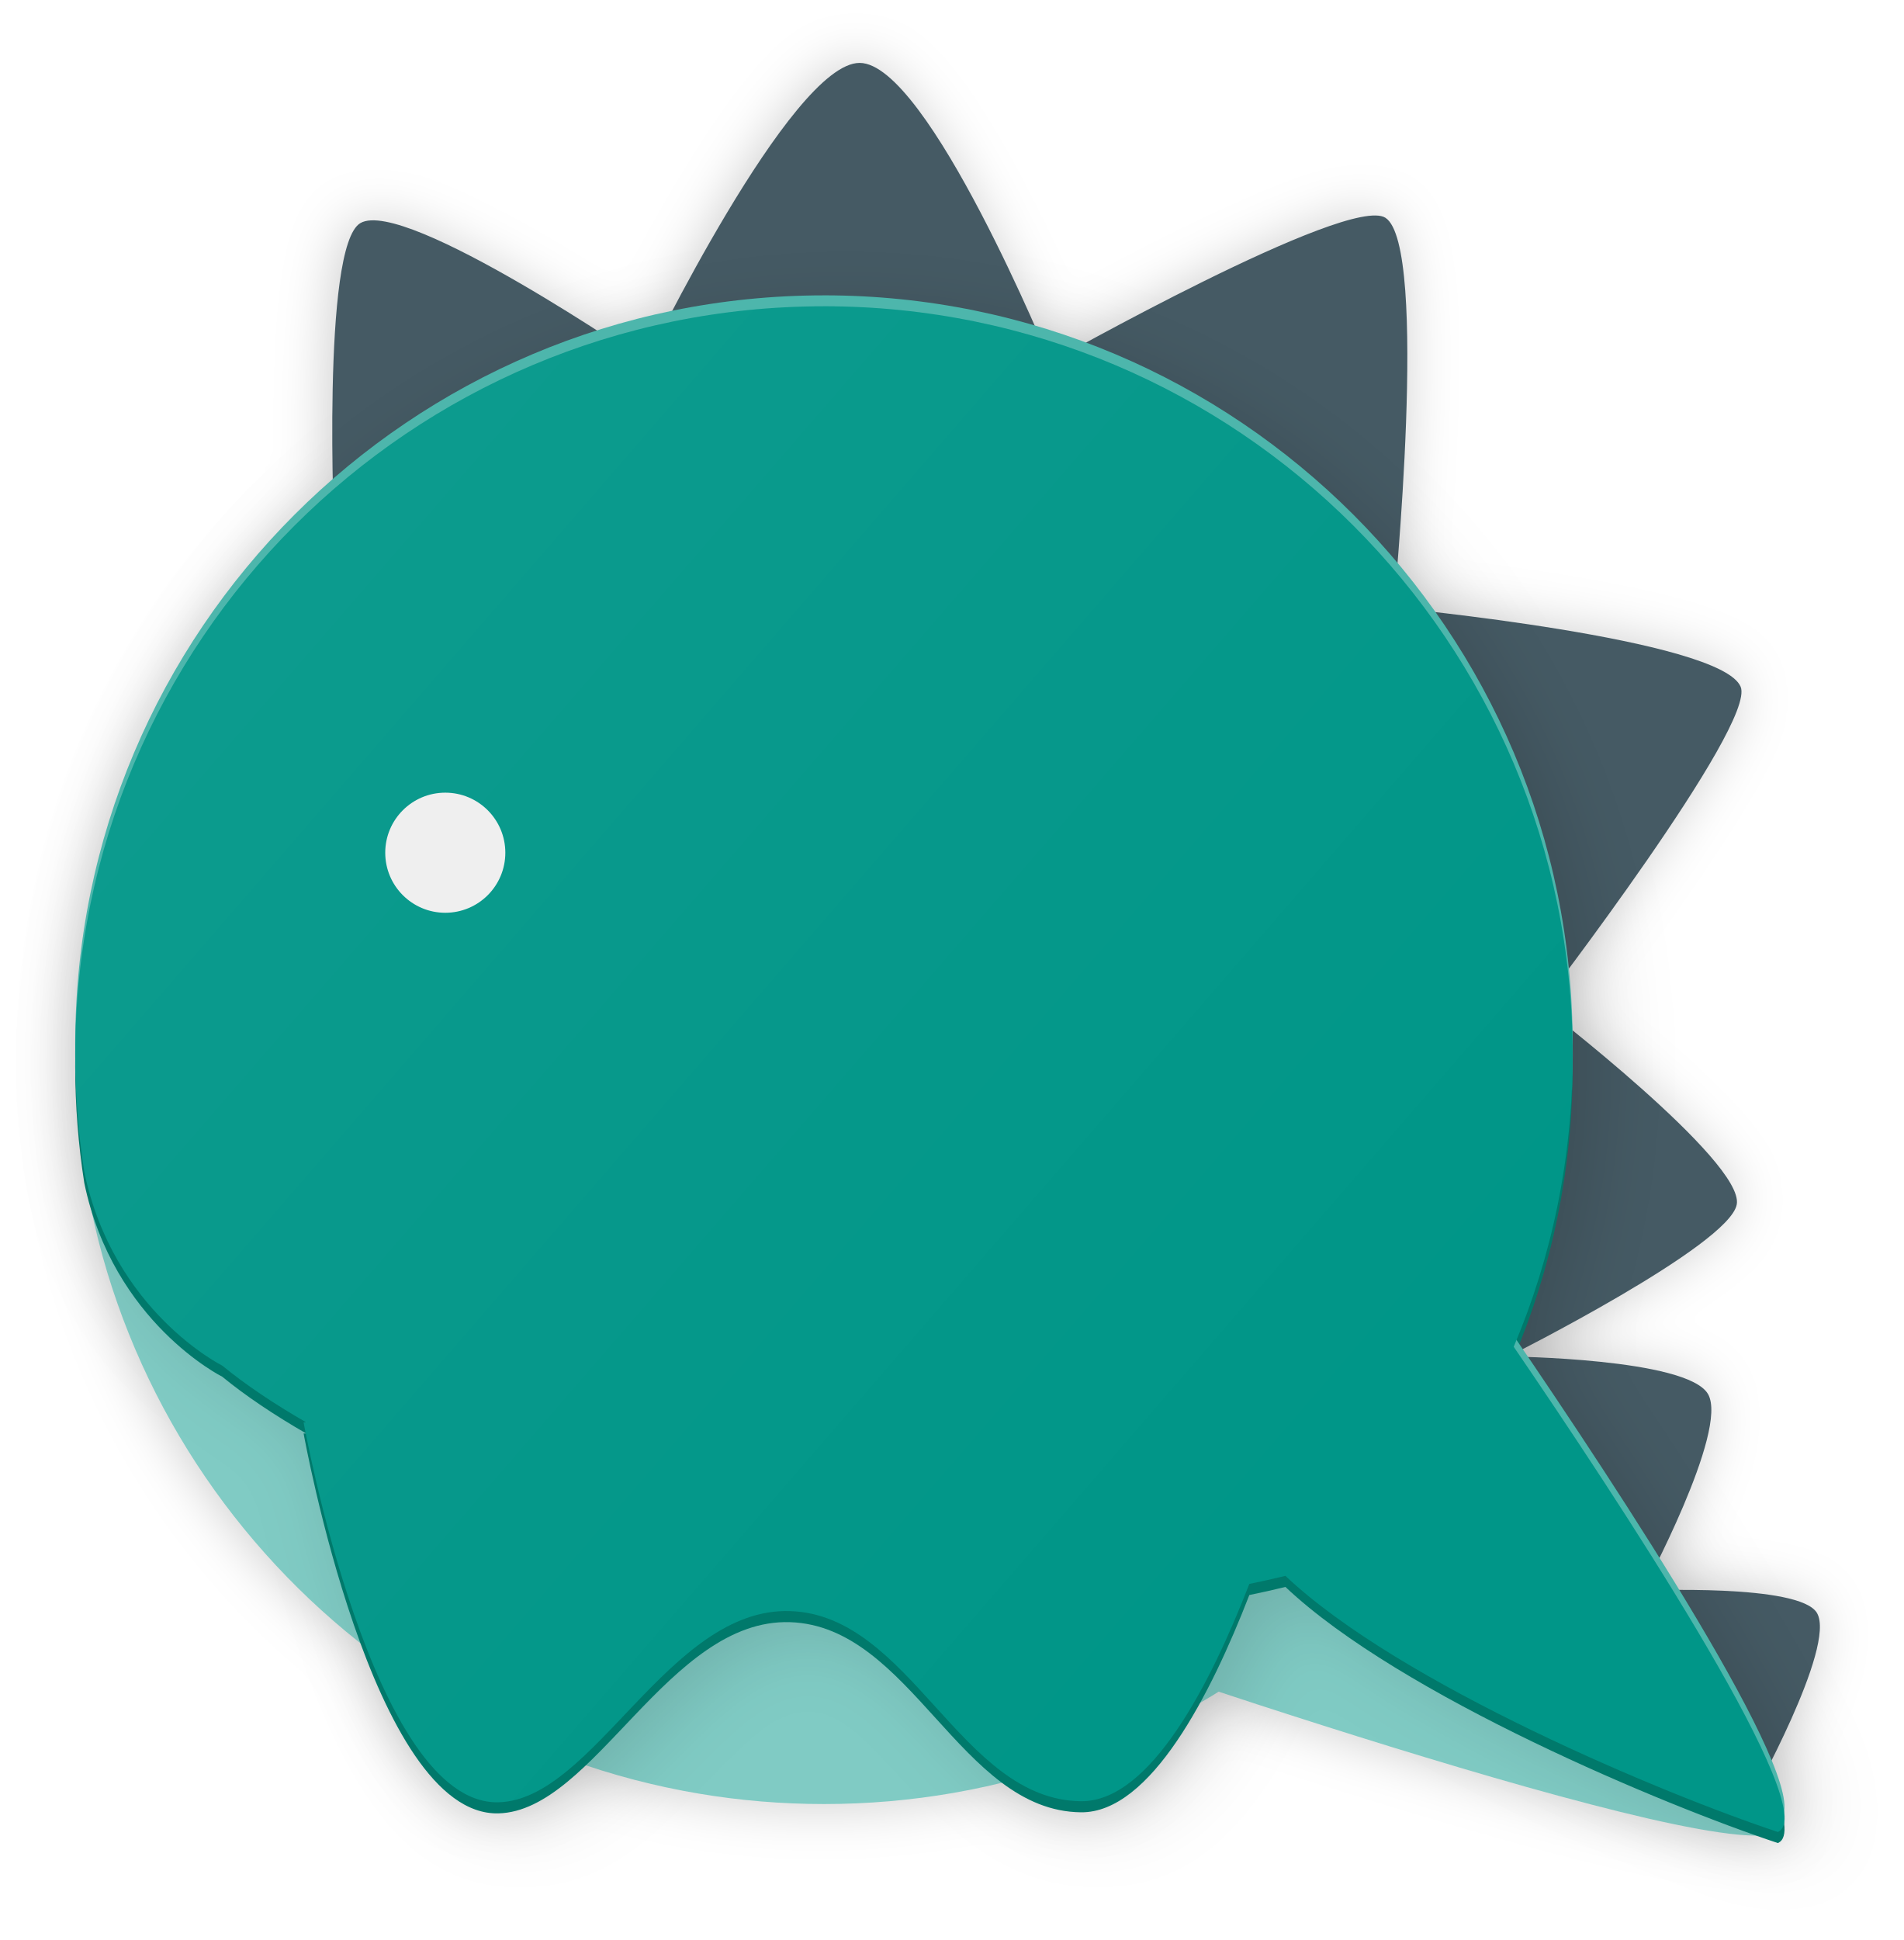
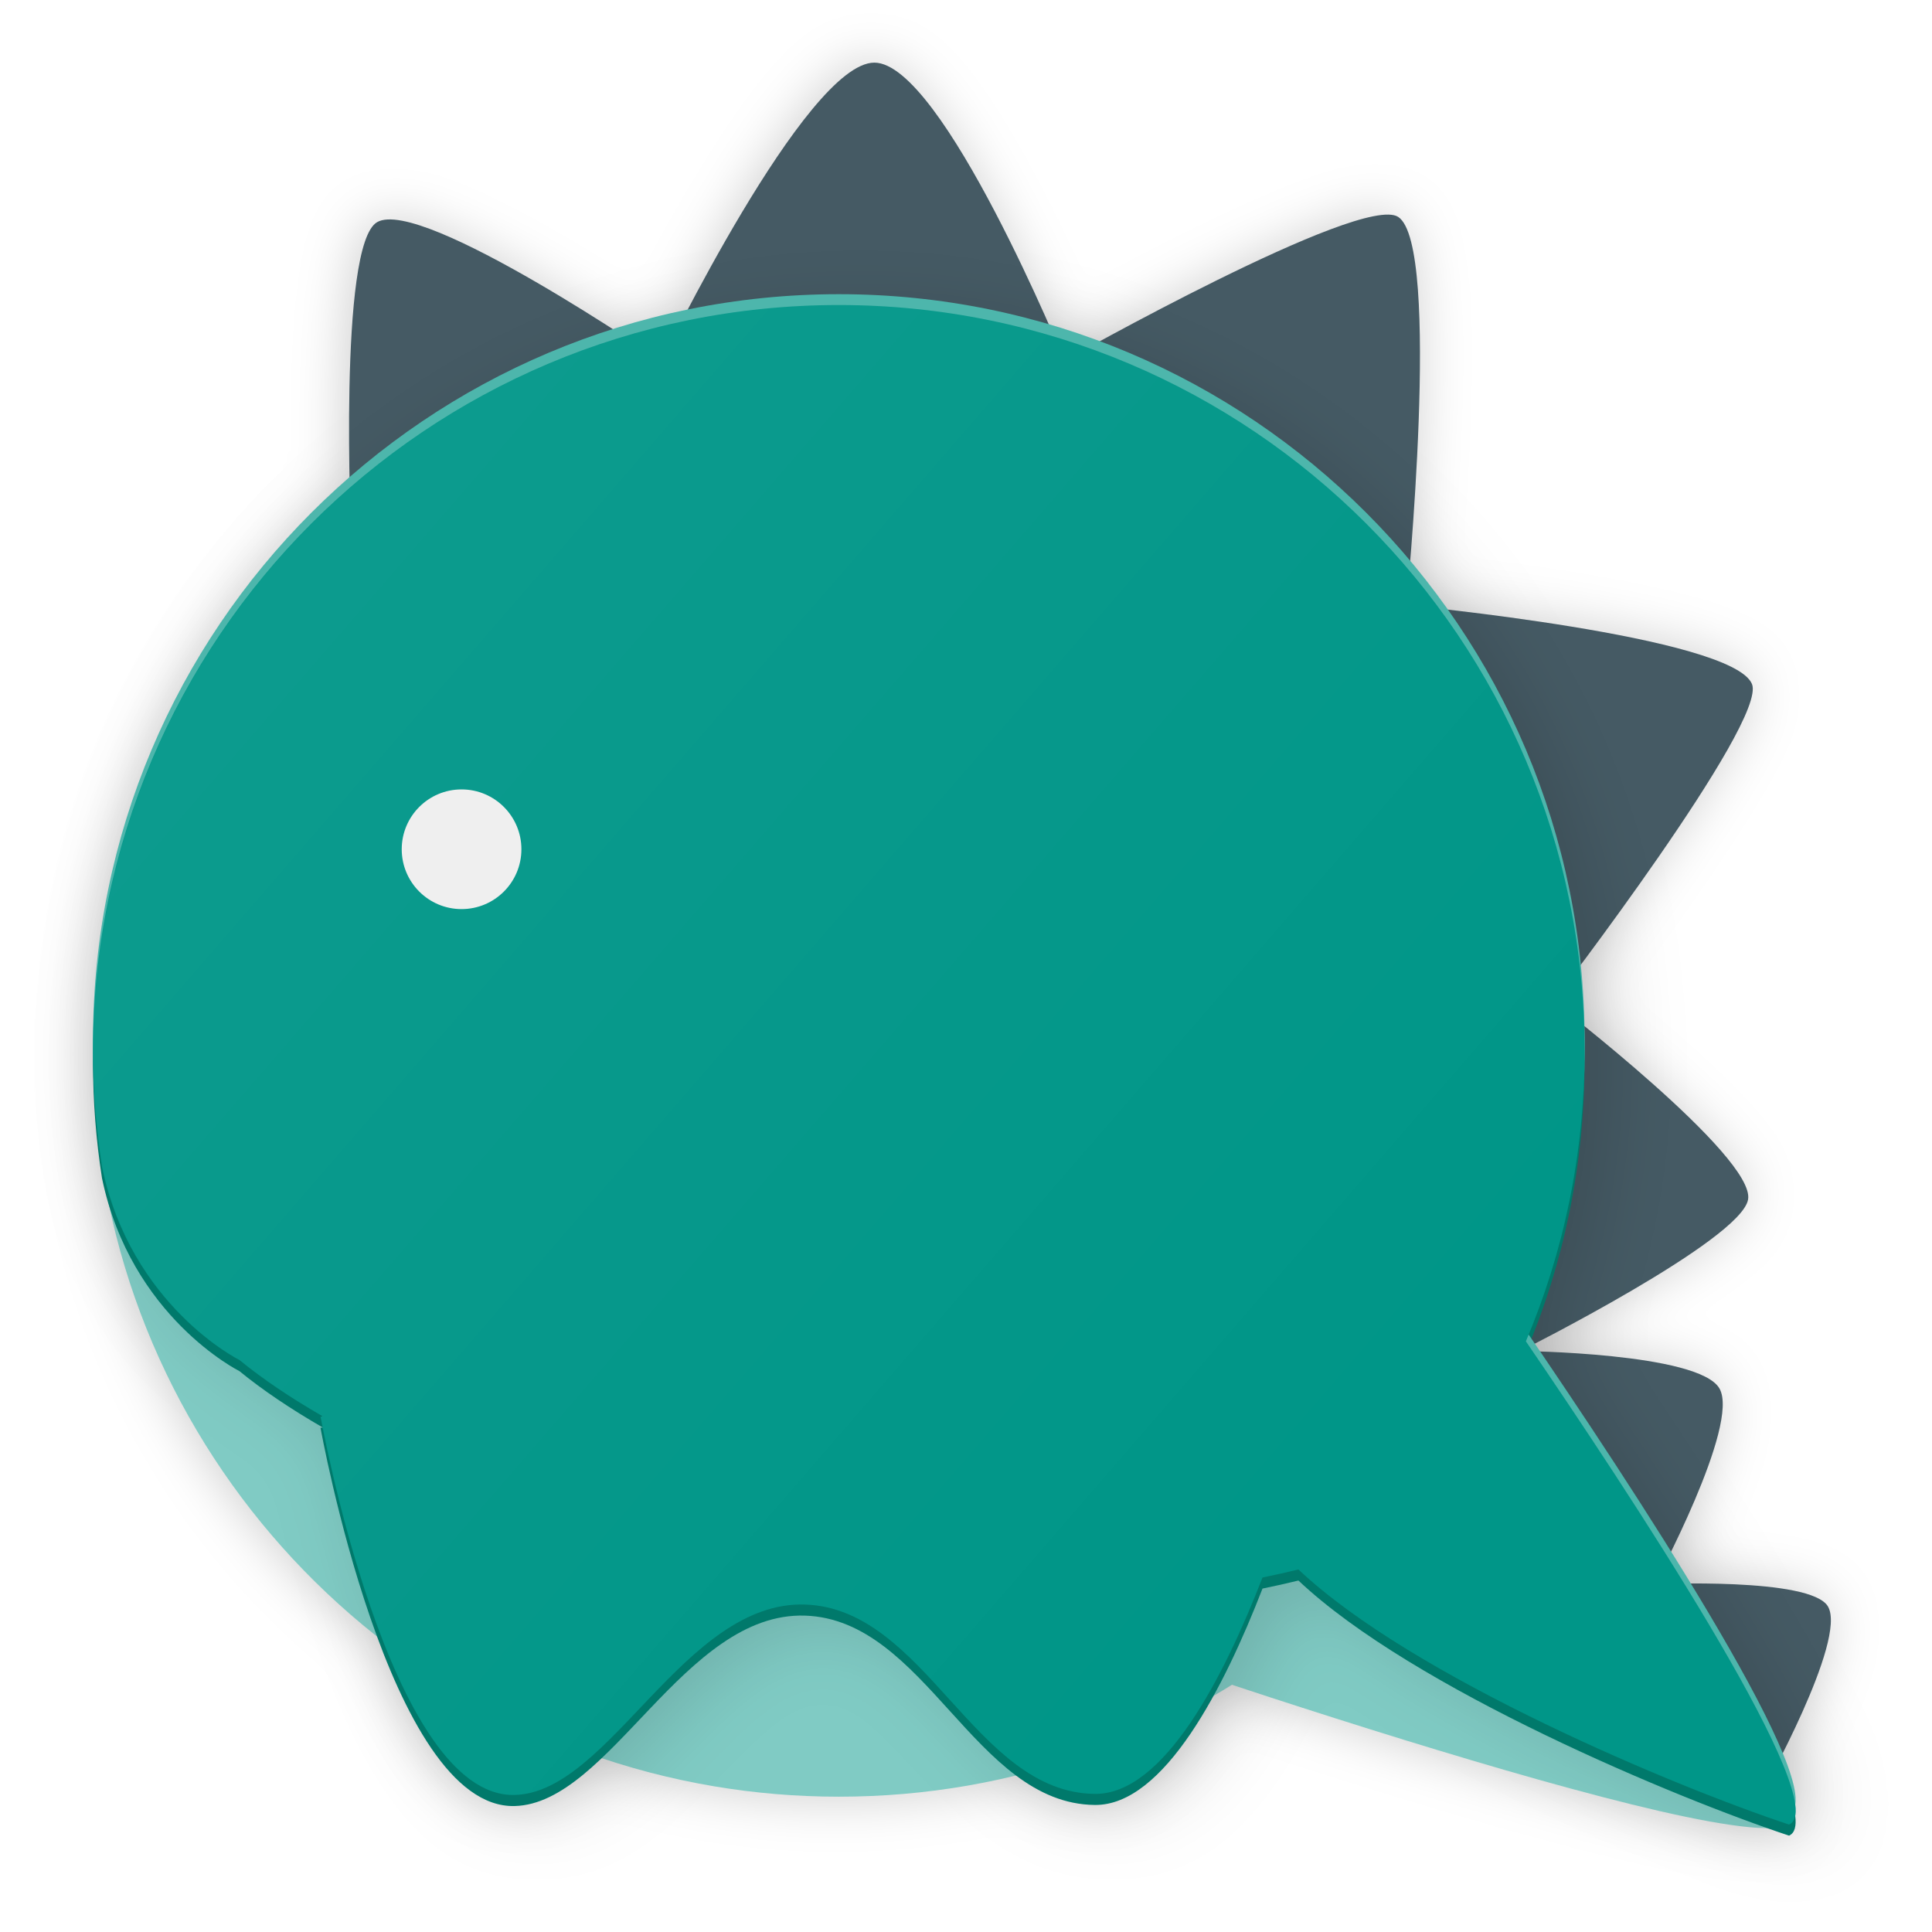
- <svg xmlns="http://www.w3.org/2000/svg" width="92.245mm" height="94.003mm" version="1.1" viewBox="0 0 92.246 94.004">
+ <svg xmlns="http://www.w3.org/2000/svg" width="128" height="128" version="1.1" viewBox="0 0 33.867 33.867">
  <defs>
    <linearGradient id="a" x1="479.79" x2="529.53" y1="233.23" y2="276.31" gradientUnits="userSpaceOnUse">
-       <stop style="stop-color:#fff" offset="0" />
-       <stop style="stop-color:#fff;stop-opacity:0" offset="1" />
+       <stop stop-color="#fff" offset="0" />
+       <stop stop-color="#fff" stop-opacity="0" offset="1" />
    </linearGradient>
    <clipPath id="d">
-       <path d="m503.51 222.01c-20.04 0-36.286 16.246-36.286 36.286 0 1.925 0.151 3.814 0.44 5.657 1.402 6.762 6.687 9.388 6.687 9.388 1.107 0.909 2.484 1.836 4.073 2.752l-0.131-4e-3s3.332 18.563 9.444 18.41c4.623-0.116 8.25-9.452 14.128-9.264 5.872 0.188 8.256 9.151 14.1 9.213 3.375 0.036 6.307-5.744 8.16-10.528 0.586-0.12 1.17-0.25 1.749-0.392 5.556 5.254 18.398 10.599 23.871 12.412 0.075-0.04 0.135-0.086 0.177-0.141 1.396-1.819-7.954-16.01-12.983-23.371 1.839-4.343 2.856-9.119 2.856-14.132 0-20.04-16.246-36.286-36.286-36.286z" style="fill-rule:evenodd;fill:#009688" />
+       <path d="m503.51 222.01c-20.04 0-36.286 16.246-36.286 36.286 0 1.925 0.151 3.814 0.44 5.657 1.402 6.762 6.687 9.388 6.687 9.388 1.107 0.909 2.484 1.836 4.073 2.752l-0.131-4e-3s3.332 18.563 9.444 18.41c4.623-0.116 8.25-9.452 14.128-9.264 5.872 0.188 8.256 9.151 14.1 9.213 3.375 0.036 6.307-5.744 8.16-10.528 0.586-0.12 1.17-0.25 1.749-0.392 5.556 5.254 18.398 10.599 23.871 12.412 0.075-0.04 0.135-0.086 0.177-0.141 1.396-1.819-7.954-16.01-12.983-23.371 1.839-4.343 2.856-9.119 2.856-14.132 0-20.04-16.246-36.286-36.286-36.286z" fill="#009688" fill-rule="evenodd" />
    </clipPath>
-     <filter id="b" x="-.057" y="-.064" width="1.113" height="1.127" style="color-interpolation-filters:sRGB">
+     <filter id="b" x="-.057" y="-.064" width="1.113" height="1.127" color-interpolation-filters="sRGB">
      <feGaussianBlur stdDeviation="7.406" />
    </filter>
-     <filter id="c" x="-.036" y="-.036" width="1.073" height="1.071" style="color-interpolation-filters:sRGB">
+     <filter id="c" x="-.036" y="-.036" width="1.073" height="1.071" color-interpolation-filters="sRGB">
      <feGaussianBlur stdDeviation="1.279" />
    </filter>
  </defs>
-   <path transform="matrix(1 0 0 1 -463.58 -207.17)" d="m505.07 210.24c-2.584 0-7.363 8.689-9.387 12.604-0.943 0.203-1.873 0.442-2.787 0.716-3.364-2.185-10.387-6.501-12.017-5.56-1.422 0.821-1.424 8.862-1.333 12.923-7.653 6.653-12.492 16.459-12.492 27.395 0 0.049 1e-3 0.097 2e-3 0.145-1.4e-4 0.042-2e-3 0.084-2e-3 0.127 0 1.925 0.151 3.814 0.44 5.657 0.05 0.242 0.107 0.477 0.166 0.708 1.642 8.88 6.518 16.625 13.36 21.971 1.577 4.153 3.775 7.936 6.547 7.867 1.404-0.035 2.717-0.923 4.028-2.134 1.838 0.628 3.743 1.115 5.7 1.443 1.966 0.33 3.984 0.501 6.044 0.501 2.131 0 4.219-0.184 6.249-0.536 0.894-0.155 1.777-0.345 2.647-0.564 1.061 0.738 2.219 1.224 3.56 1.239 2.067 0.022 3.967-2.142 5.556-4.919 0.374-0.214 0.744-0.436 1.109-0.664 9.544 3.143 23.482 7.455 26.689 6.929 0.139 0.048 0.294 0.102 0.425 0.146 0.075-0.04 0.135-0.086 0.177-0.141 0.115-0.15 0.156-0.386 0.133-0.695 0.043-0.563-0.239-1.494-0.744-2.671 1.157-2.273 2.989-6.227 2.326-7.375-0.602-1.043-4.756-1.141-7.001-1.117-0.258-0.42-0.515-0.836-0.78-1.26 1.135-2.282 3.259-6.915 2.499-8.232-0.852-1.476-7.173-1.757-9.086-1.809-0.053-0.077-0.107-0.157-0.159-0.233 1.954-1.002 10.336-5.393 10.639-7.154 0.27-1.573-5.236-6.234-7.976-8.444-0.032-0.98-0.104-1.95-0.212-2.909 2.74-3.67 8.98-12.269 8.376-13.724-0.783-1.886-11.23-3.218-15.204-3.661-0.469-0.636-0.958-1.256-1.467-1.859 0.365-4.318 1.196-16.086-0.545-17.205-1.495-0.961-11.73 4.52-15.087 6.365-0.544-0.193-1.095-0.373-1.651-0.541-1.453-3.361-5.989-13.329-8.744-13.329z" style="fill-rule:evenodd;filter:url(#c);opacity:.2" />
-   <path d="m84.862 87.192s4.14-7.395 3.197-9.03c-0.829-1.437-8.444-1.085-8.444-1.085s4.183-7.757 3.162-9.525c-1.005-1.741-9.675-1.823-9.675-1.823s10.726-5.38 11.068-7.373c0.359-2.088-9.482-9.636-9.482-9.636s10.44-13.588 9.67-15.442c-0.966-2.326-16.818-3.835-16.818-3.835s1.733-17.52-0.397-18.89c-1.79-1.151-16.236 6.999-16.236 6.999s-5.94-14.504-9.247-14.504c-3.328 0-10.359 14.525-10.359 14.525s-11.671-8.013-13.832-6.765c-1.911 1.103-1.259 15.252-1.259 15.252z" style="fill-rule:evenodd;fill:#455a64" />
-   <g transform="matrix(1 0 0 1 -248.54 -86.05)" style="fill:#80cbc4">
-     <path d="m318.85 146.9s17.935 25.313 16.04 27.783c-1.84 2.398-36.52-9.786-36.52-9.786z" style="fill-rule:evenodd;fill:#80cbc4" />
-     <path d="m252.19 137.18c0 17.981 13.079 32.907 30.242 35.785 1.966 0.33 3.985 0.501 6.044 0.501 2.131 0 4.219-0.184 6.249-0.536 17.062-2.962 30.036-17.841 30.036-35.75-1e-5 -20.04-16.246-36.286-36.286-36.286-20.04 0-36.286 16.246-36.286 36.286z" style="fill-rule:evenodd;fill:#80cbc4" />
+   <path transform="matrix(.36029 0 0 .36029 -166.7 -74.641)" d="m505.07 210.24c-2.584 0-7.363 8.689-9.387 12.604-0.943 0.203-1.873 0.442-2.787 0.716-3.364-2.185-10.387-6.501-12.017-5.56-1.422 0.821-1.424 8.862-1.333 12.923-7.653 6.653-12.492 16.459-12.492 27.395 0 0.049 1e-3 0.097 2e-3 0.145-1.4e-4 0.042-2e-3 0.084-2e-3 0.127 0 1.925 0.151 3.814 0.44 5.657 0.05 0.242 0.107 0.477 0.166 0.708 1.642 8.88 6.518 16.625 13.36 21.971 1.577 4.153 3.775 7.936 6.547 7.867 1.404-0.035 2.717-0.923 4.028-2.134 1.838 0.628 3.743 1.115 5.7 1.443 1.966 0.33 3.984 0.501 6.044 0.501 2.131 0 4.219-0.184 6.249-0.536 0.894-0.155 1.777-0.345 2.647-0.564 1.061 0.738 2.219 1.224 3.56 1.239 2.067 0.022 3.967-2.142 5.556-4.919 0.374-0.214 0.744-0.436 1.109-0.664 9.544 3.143 23.482 7.455 26.689 6.929 0.139 0.048 0.294 0.102 0.425 0.146 0.075-0.04 0.135-0.086 0.177-0.141 0.115-0.15 0.156-0.386 0.133-0.695 0.043-0.563-0.239-1.494-0.744-2.671 1.157-2.273 2.989-6.227 2.326-7.375-0.602-1.043-4.756-1.141-7.001-1.117-0.258-0.42-0.515-0.836-0.78-1.26 1.135-2.282 3.259-6.915 2.499-8.232-0.852-1.476-7.173-1.757-9.086-1.809-0.053-0.077-0.107-0.157-0.159-0.233 1.954-1.002 10.336-5.393 10.639-7.154 0.27-1.573-5.236-6.234-7.976-8.444-0.032-0.98-0.104-1.95-0.212-2.909 2.74-3.67 8.98-12.269 8.376-13.724-0.783-1.886-11.23-3.218-15.204-3.661-0.469-0.636-0.958-1.256-1.467-1.859 0.365-4.318 1.196-16.086-0.545-17.205-1.495-0.961-11.73 4.52-15.087 6.365-0.544-0.193-1.095-0.373-1.651-0.541-1.453-3.361-5.989-13.329-8.744-13.329z" fill-rule="evenodd" filter="url(#c)" opacity=".2" />
+   <path d="m30.892 31.415s1.492-2.664 1.152-3.253c-0.299-0.518-3.042-0.391-3.042-0.391s1.507-2.795 1.139-3.432c-0.362-0.627-3.486-0.657-3.486-0.657s3.865-1.938 3.988-2.656c0.129-0.752-3.416-3.472-3.416-3.472s3.761-4.896 3.484-5.564c-0.348-0.838-6.059-1.382-6.059-1.382s0.624-6.312-0.143-6.806c-0.645-0.415-5.85 2.522-5.85 2.522s-2.14-5.226-3.332-5.226c-1.199 0-3.732 5.233-3.732 5.233s-4.205-2.887-4.984-2.437c-0.688 0.397-0.454 5.495-0.454 5.495z" fill="#455a64" fill-rule="evenodd" stroke-width=".36" />
+   <g transform="matrix(.36029 0 0 .36029 -89.23 -31.003)" fill="#80cbc4" fill-rule="evenodd">
+     <path d="m318.85 146.9s17.935 25.313 16.04 27.783c-1.84 2.398-36.52-9.786-36.52-9.786z" />
+     <path d="m252.19 137.18c0 17.981 13.079 32.907 30.242 35.785 1.966 0.33 3.985 0.501 6.044 0.501 2.131 0 4.219-0.184 6.249-0.536 17.062-2.962 30.036-17.841 30.036-35.75-1e-5 -20.04-16.246-36.286-36.286-36.286s-36.286 16.246-36.286 36.286z" />
  </g>
-   <path transform="matrix(.26458 0 0 .26458 -1.0515e-7 -4.0036e-6)" d="m154.92 58.094c-75.742 0-137.14 61.401-137.14 137.14 0 7.274 0.571 14.415 1.662 21.383 5.3 25.557 25.275 35.482 25.275 35.482 4.185 3.435 9.387 6.941 15.395 10.402l-0.494-0.016s12.592 70.158 35.693 69.58c17.472-0.438 31.183-35.725 53.398-35.016 22.195 0.709 31.205 34.586 53.293 34.82 12.755 0.135 23.838-21.709 30.84-39.789 2.216-0.453 4.422-0.945 6.611-1.482 21 19.858 69.537 40.06 90.221 46.912 0.283-0.15 0.51-0.325 0.668-0.531 5.275-6.875-30.062-60.51-49.07-88.332 6.949-16.416 10.793-34.466 10.793-53.414 0-75.742-61.401-137.14-137.14-137.14z" style="fill-rule:evenodd;filter:url(#b);opacity:.15" />
-   <path d="m39.931 15.378c-20.04 0-36.286 16.246-36.286 36.286 0 1.925 0.151 3.814 0.44 5.658 1.402 6.762 6.687 9.388 6.687 9.388 1.107 0.909 2.484 1.837 4.073 2.752l-0.131-4e-3s3.332 18.563 9.444 18.41c4.623-0.116 8.251-9.452 14.128-9.265 5.872 0.188 8.256 9.151 14.101 9.213 3.375 0.036 6.307-5.744 8.16-10.528 0.586-0.12 1.17-0.25 1.749-0.392 5.556 5.254 18.398 10.599 23.871 12.412 0.075-0.04 0.135-0.086 0.177-0.141 1.396-1.819-7.954-16.01-12.983-23.371 1.839-4.343 2.856-9.119 2.856-14.133 0-20.04-16.246-36.286-36.286-36.286z" style="fill-rule:evenodd;fill:#00796b" />
-   <path d="m39.931 14.312c-20.04 0-36.286 16.246-36.286 36.286 0 1.925 0.151 3.814 0.44 5.658 1.402 6.762 6.687 9.388 6.687 9.388 1.107 0.909 2.484 1.836 4.073 2.752l-0.131-4e-3s3.332 18.563 9.444 18.41c4.623-0.116 8.251-9.452 14.128-9.265 5.872 0.188 8.256 9.151 14.101 9.213 3.375 0.036 6.307-5.744 8.16-10.528 0.586-0.12 1.17-0.25 1.749-0.392 5.556 5.254 18.398 10.599 23.871 12.412 0.075-0.04 0.135-0.086 0.177-0.141 1.396-1.819-7.954-16.01-12.983-23.371 1.839-4.343 2.856-9.119 2.856-14.133 0-20.04-16.246-36.286-36.286-36.286z" style="fill-rule:evenodd;fill:#4db6ac" />
-   <path d="m39.931 14.841c-20.04 0-36.286 16.246-36.286 36.286 0 1.925 0.151 3.814 0.44 5.658 1.402 6.762 6.687 9.388 6.687 9.388 1.107 0.909 2.484 1.836 4.073 2.752l-0.131-4e-3s3.332 18.563 9.444 18.41c4.623-0.116 8.251-9.452 14.128-9.265 5.872 0.188 8.256 9.151 14.1 9.213 3.375 0.036 6.307-5.744 8.16-10.528 0.586-0.12 1.17-0.25 1.749-0.392 5.556 5.254 18.398 10.599 23.871 12.412 0.075-0.04 0.135-0.086 0.177-0.141 1.396-1.819-7.954-16.01-12.983-23.371 1.839-4.343 2.856-9.119 2.856-14.133 0-20.04-16.246-36.286-36.286-36.286z" style="fill-rule:evenodd;fill:#009688" />
-   <circle cx="21.58" cy="41.319" r="2.91" style="fill-rule:evenodd;fill:#eee" />
-   <rect transform="matrix(1 0 0 1 -463.58 -207.17)" x="461.55" y="203.9" width="101.96" height="98.655" clip-path="url(#d)" style="fill-rule:evenodd;fill:url(#a);opacity:.05" />
+   <path transform="matrix(.095326 0 0 .095326 .31635 6.1124e-5)" d="m154.92 58.094c-75.742 0-137.14 61.401-137.14 137.14 0 7.274 0.571 14.415 1.662 21.383 5.3 25.557 25.275 35.482 25.275 35.482 4.185 3.435 9.387 6.941 15.395 10.402l-0.494-0.016s12.592 70.158 35.693 69.58c17.472-0.438 31.183-35.725 53.398-35.016 22.195 0.709 31.205 34.586 53.293 34.82 12.755 0.135 23.838-21.709 30.84-39.789 2.216-0.453 4.422-0.945 6.611-1.482 21 19.858 69.537 40.06 90.221 46.912 0.283-0.15 0.51-0.325 0.668-0.531 5.275-6.875-30.062-60.51-49.07-88.332 6.949-16.416 10.793-34.466 10.793-53.414 0-75.742-61.401-137.14-137.14-137.14z" fill-rule="evenodd" filter="url(#b)" opacity=".15" />
+   <path d="m14.704 5.541c-7.22 0-13.074 5.853-13.074 13.074 0 0.693 0.054 1.374 0.158 2.038 0.505 2.436 2.409 3.382 2.409 3.382 0.399 0.327 0.895 0.662 1.468 0.992l-0.047-0.001s1.2 6.688 3.403 6.633c1.666-0.042 2.973-3.406 5.09-3.338 2.116 0.068 2.975 3.297 5.08 3.319 1.216 0.013 2.272-2.069 2.94-3.793 0.211-0.043 0.421-0.09 0.63-0.141 2.002 1.893 6.629 3.819 8.601 4.472 0.027-0.014 0.049-0.031 0.064-0.051 0.503-0.655-2.866-5.768-4.678-8.42 0.662-1.565 1.029-3.286 1.029-5.092 0-7.22-5.853-13.074-13.074-13.074z" fill="#00796b" fill-rule="evenodd" stroke-width=".36" />
+   <path d="m14.704 5.157c-7.22 0-13.074 5.853-13.074 13.074 0 0.693 0.054 1.374 0.158 2.038 0.505 2.436 2.409 3.382 2.409 3.382 0.399 0.327 0.895 0.662 1.468 0.992l-0.047-0.001s1.2 6.688 3.403 6.633c1.666-0.042 2.973-3.406 5.09-3.338 2.116 0.068 2.975 3.297 5.08 3.319 1.216 0.013 2.272-2.069 2.94-3.793 0.211-0.043 0.421-0.09 0.63-0.141 2.002 1.893 6.629 3.819 8.601 4.472 0.027-0.014 0.049-0.031 0.064-0.051 0.503-0.655-2.866-5.768-4.678-8.42 0.662-1.565 1.029-3.286 1.029-5.092 0-7.22-5.853-13.074-13.074-13.074z" fill="#4db6ac" fill-rule="evenodd" stroke-width=".36" />
+   <path d="m14.704 5.347c-7.22 0-13.074 5.853-13.074 13.074 0 0.693 0.054 1.374 0.158 2.038 0.505 2.436 2.409 3.382 2.409 3.382 0.399 0.327 0.895 0.662 1.468 0.992l-0.047-0.001s1.2 6.688 3.403 6.633c1.666-0.042 2.973-3.406 5.09-3.338 2.116 0.068 2.975 3.297 5.08 3.319 1.216 0.013 2.272-2.069 2.94-3.793 0.211-0.043 0.421-0.09 0.63-0.141 2.002 1.893 6.629 3.819 8.601 4.472 0.027-0.014 0.049-0.031 0.064-0.051 0.503-0.655-2.866-5.768-4.678-8.42 0.662-1.565 1.029-3.286 1.029-5.092 0-7.22-5.853-13.074-13.074-13.074z" fill="#009688" fill-rule="evenodd" stroke-width=".36" />
+   <circle cx="8.091" cy="14.887" r="1.049" fill="#eee" fill-rule="evenodd" stroke-width=".36" />
+   <rect transform="matrix(.36029 0 0 .36029 -166.7 -74.641)" x="461.55" y="203.9" width="101.96" height="98.655" clip-path="url(#d)" fill="url(#a)" fill-rule="evenodd" opacity=".05" />
</svg>
